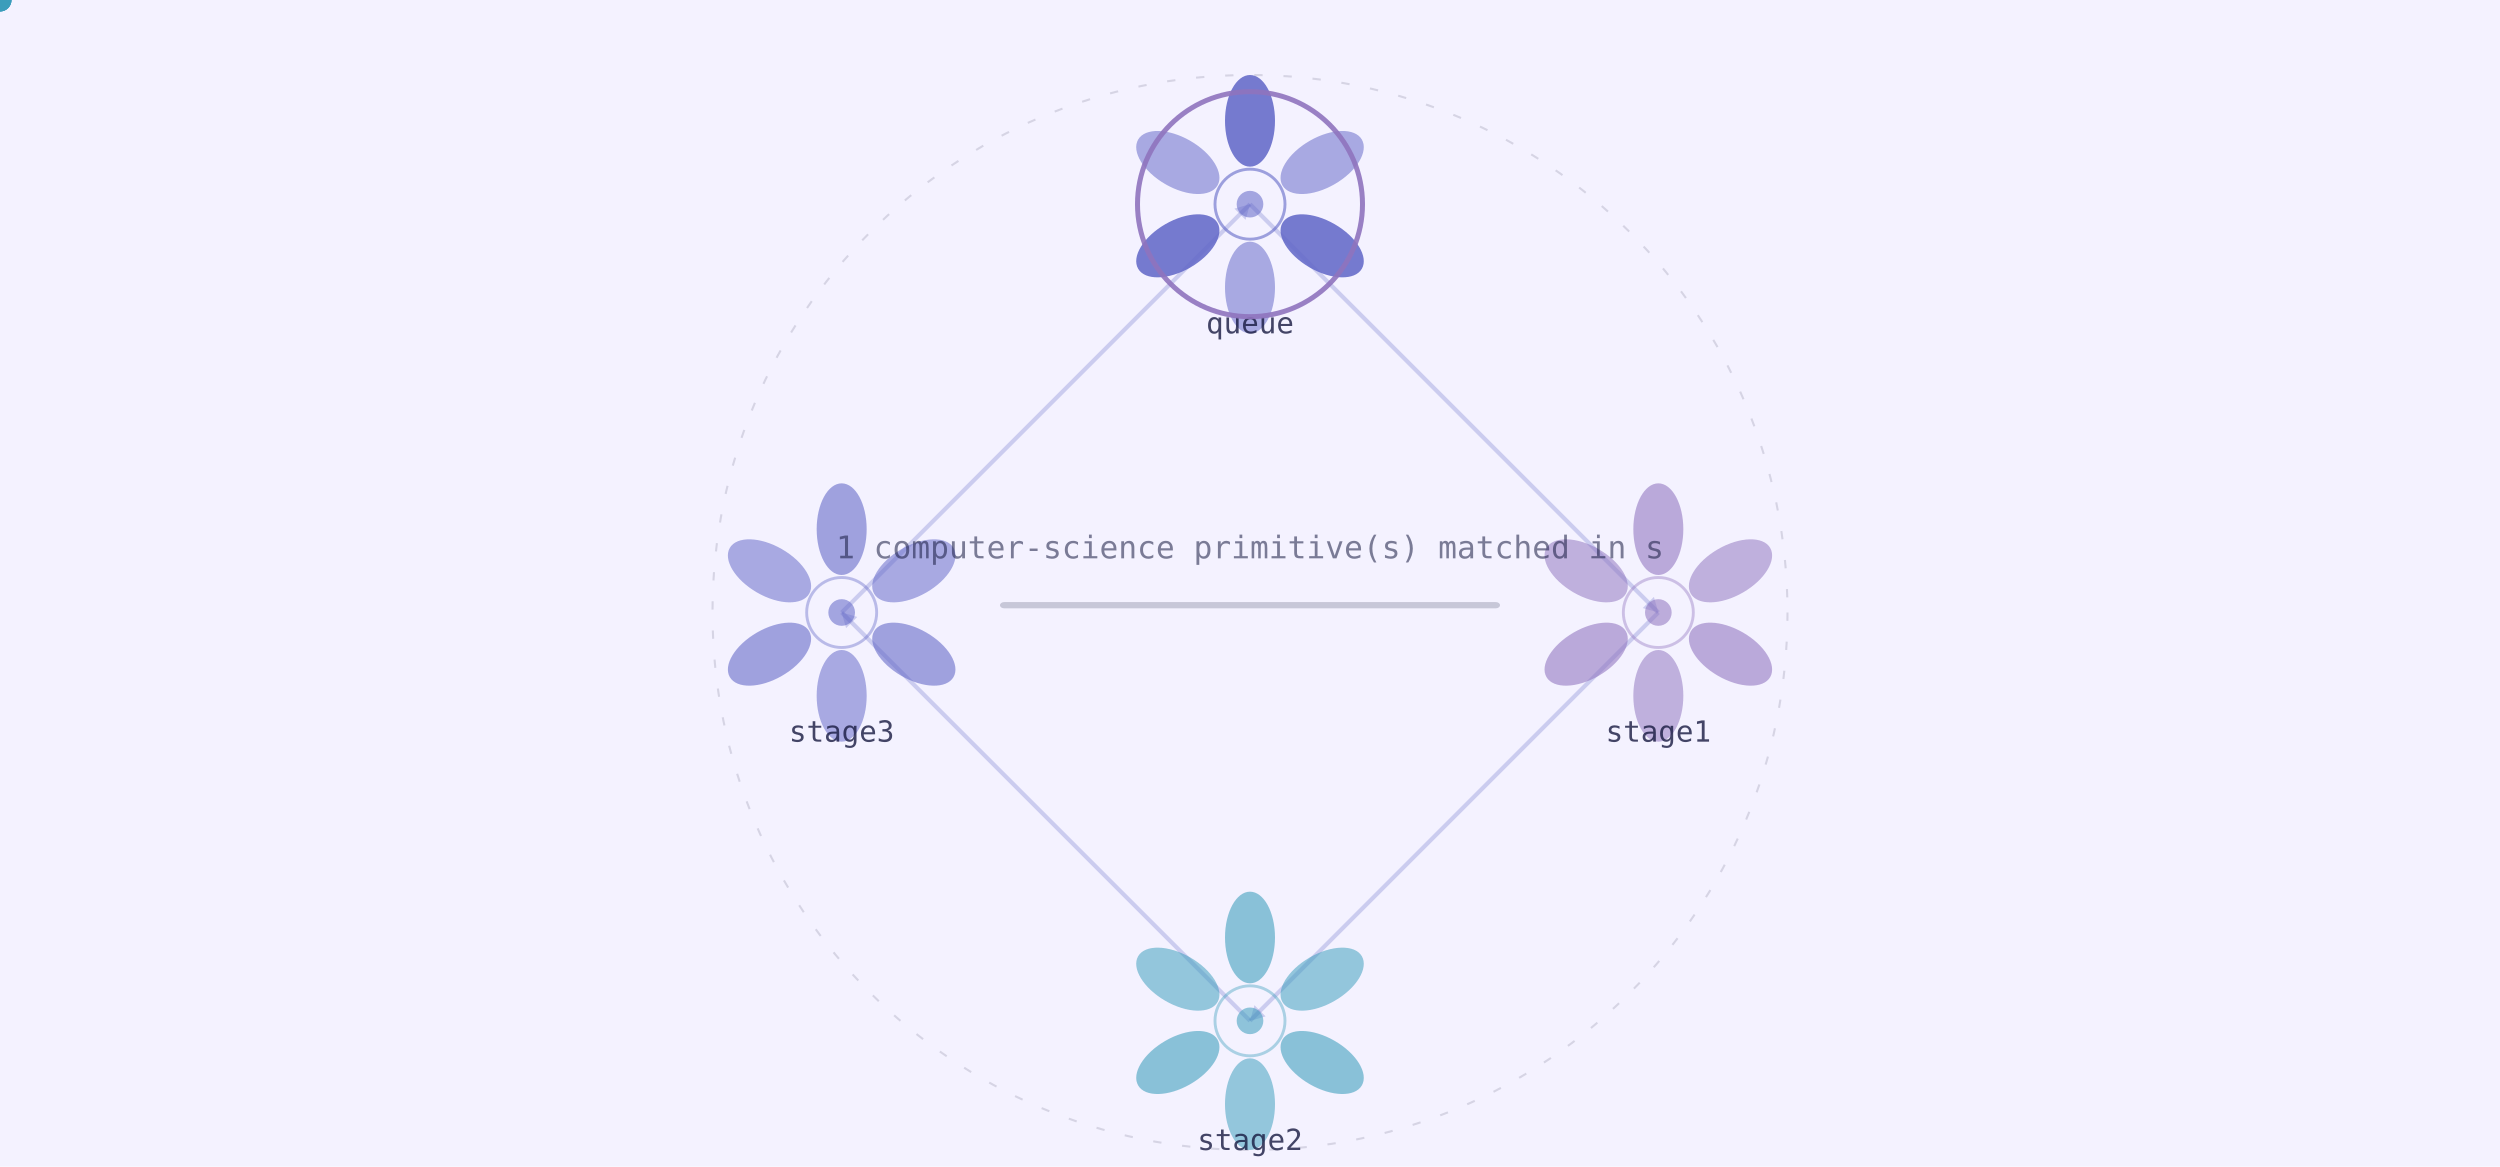
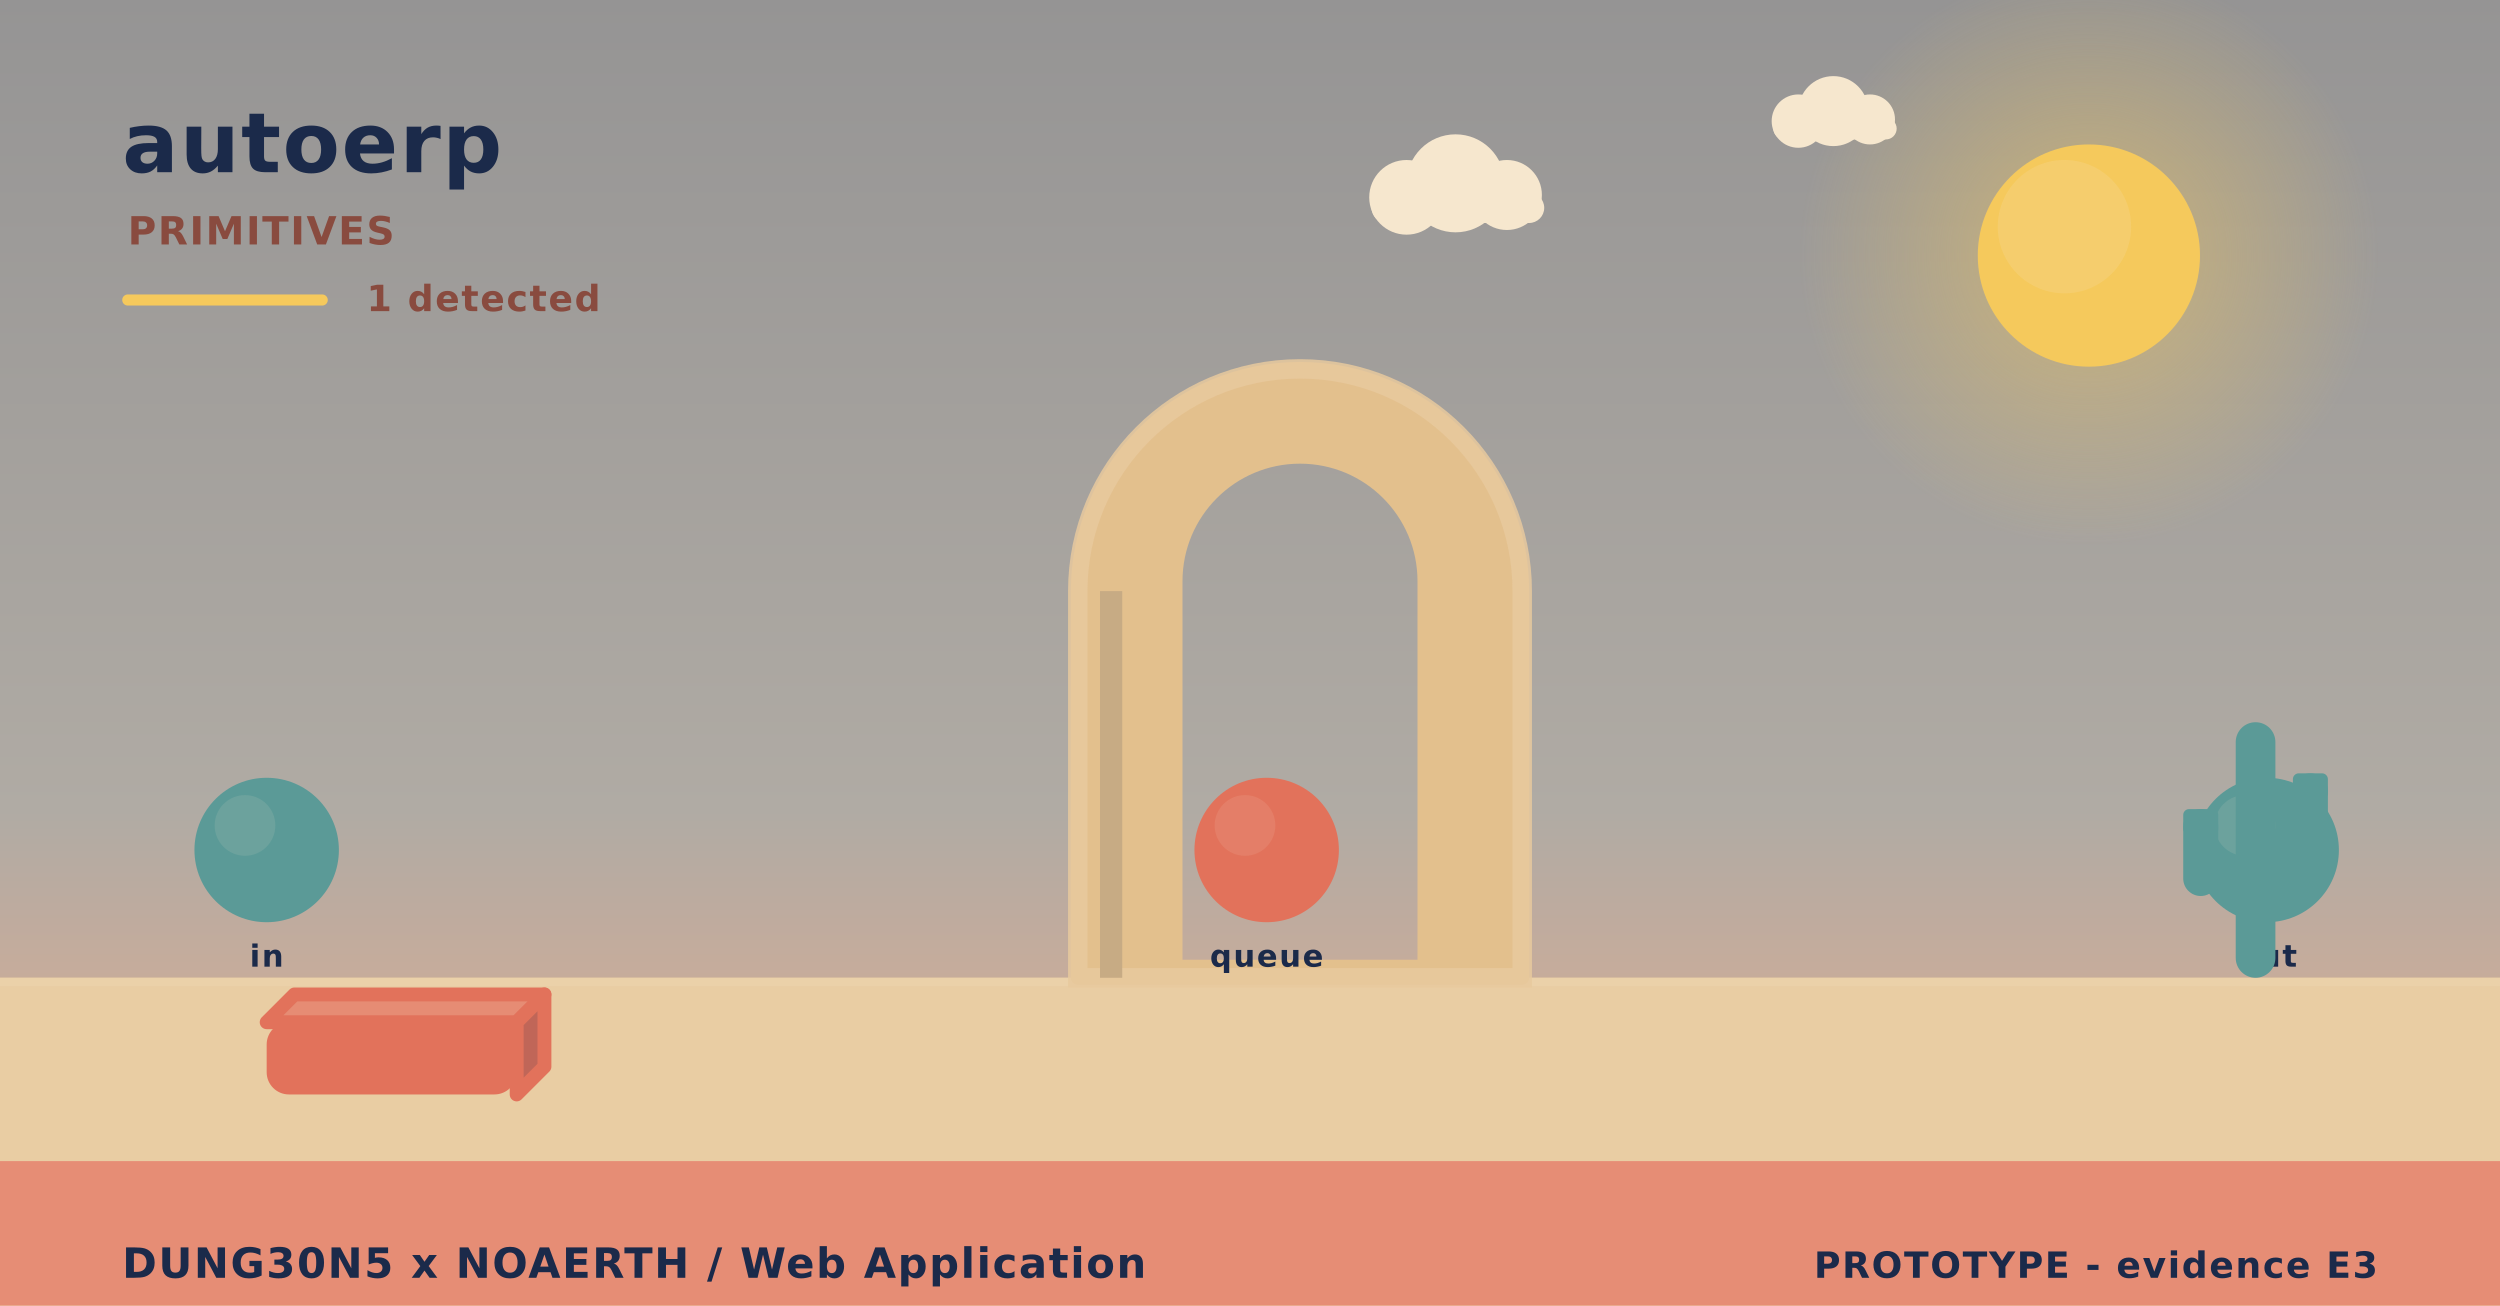
- <svg xmlns="http://www.w3.org/2000/svg" viewBox="0 0 1200 560" width="1200" height="560" role="img" aria-label="autoerp state machine">
-   <rect width="1200" height="560" fill="#f4f2ff" />
-   <defs>
-     <linearGradient id="gs" x1="0" y1="0" x2="1" y2="1">
-       <stop offset="0%" stop-color="#6166c7" />
-       <stop offset="100%" stop-color="#8f73be" />
-     </linearGradient>
-   </defs>
-   <circle cx="600.00" cy="294.00" r="258.00" fill="none" stroke="rgba(23,26,64,0.140)" stroke-width="1.00" opacity="1.00" stroke-dasharray="4 10" />
-   <line x1="600.00" y1="98.00" x2="796.00" y2="294.00" stroke="rgba(97,102,199,0.500)" stroke-width="2.00" opacity="0.55" />
-   <polygon points="796.00,294.00 793.88,286.50 788.50,291.88" fill="rgba(97,102,199,0.500)" opacity="0.55" />
-   <g opacity="0.9">
-     <circle cx="0.00" cy="0.00" r="5.50" fill="#3b9dbb" opacity="1.00" />
-     <animateTransform attributeName="transform" type="translate" values="600.00,98.00 796.00,294.00" dur="5.5s" begin="0.0s" repeatCount="indefinite" />
-     <animateTransform attributeName="transform" type="translate" values="796.00,294.00 600.00,98.00" dur="5.5s" begin="2.75s" repeatCount="indefinite" />
+ <svg xmlns="http://www.w3.org/2000/svg" width="900" height="470" viewBox="0 0 900 470" role="img" aria-label="autoerp - how it behaves">
+   <linearGradient id="skys" x1="0" y1="0" x2="0" y2="1">
+     <stop offset="0" stop-color="#959494" />
+     <stop offset="0.62" stop-color="#b0aba4" />
+     <stop offset="1" stop-color="#f3ad8a" />
+   </linearGradient>
+   <rect width="900" height="470" fill="url(#skys)" />
+   <radialGradient id="suns">
+     <stop offset="0.35" stop-color="#f5c95c" stop-opacity="0.34" />
+     <stop offset="1" stop-color="#f5c95c" stop-opacity="0" />
+   </radialGradient>
+   <circle cx="752" cy="92" r="104" fill="url(#suns)" />
+   <circle cx="752" cy="92" r="40" fill="#f5c95c" />
+   <circle cx="743.2" cy="81.6" r="24" fill="#f5d27e" opacity="0.5" />
+   <g>
+     <circle cx="524" cy="66" r="17.64" fill="#f6e7ce" />
+     <circle cx="506.36" cy="71.04" r="13.44" fill="#f6e7ce" />
+     <circle cx="542.48" cy="70.2" r="12.6" fill="#f6e7ce" />
+     <rect x="493.76" y="69.36" width="62.16" height="10.92" rx="5.46" fill="#f6e7ce" />
+     <animateTransform attributeName="transform" type="translate" values="0 0;24 0;0 0" dur="36s" begin="0s" repeatCount="indefinite" />
  </g>
-   <line x1="796.00" y1="294.00" x2="600.00" y2="490.00" stroke="rgba(97,102,199,0.500)" stroke-width="2.00" opacity="0.55" />
-   <polygon points="600.00,490.00 607.50,487.88 602.12,482.50" fill="rgba(97,102,199,0.500)" opacity="0.55" />
-   <g opacity="0.9">
-     <circle cx="0.00" cy="0.00" r="5.50" fill="#3b9dbb" opacity="1.00" />
-     <animateTransform attributeName="transform" type="translate" values="796.00,294.00 600.00,490.00" dur="5.5s" begin="1.375s" repeatCount="indefinite" />
-     <animateTransform attributeName="transform" type="translate" values="600.00,490.00 796.00,294.00" dur="5.5s" begin="4.125s" repeatCount="indefinite" />
+   <g>
+     <circle cx="660" cy="40" r="12.6" fill="#f6e7ce" />
+     <circle cx="647.4" cy="43.6" r="9.6" fill="#f6e7ce" />
+     <circle cx="673.2" cy="43" r="9" fill="#f6e7ce" />
+     <rect x="638.4" y="42.4" width="44.4" height="7.8" rx="3.9" fill="#f6e7ce" />
+     <animateTransform attributeName="transform" type="translate" values="0 0;-18 0;0 0" dur="46s" begin="3s" repeatCount="indefinite" />
  </g>
-   <line x1="600.00" y1="490.00" x2="404.00" y2="294.00" stroke="rgba(97,102,199,0.500)" stroke-width="2.00" opacity="0.55" />
-   <polygon points="404.00,294.00 406.12,301.50 411.50,296.12" fill="rgba(97,102,199,0.500)" opacity="0.55" />
-   <g opacity="0.9">
-     <circle cx="0.00" cy="0.00" r="5.50" fill="#3b9dbb" opacity="1.00" />
-     <animateTransform attributeName="transform" type="translate" values="600.00,490.00 404.00,294.00" dur="5.5s" begin="2.75s" repeatCount="indefinite" />
-     <animateTransform attributeName="transform" type="translate" values="404.00,294.00 600.00,490.00" dur="5.5s" begin="5.5s" repeatCount="indefinite" />
+   <rect x="0" y="352" width="900" height="118" fill="#e9cda3" />
+   <rect x="0" y="352" width="900" height="3" fill="#ebd1a9" />
+   <text x="44" y="62" font-family="Verdana,DejaVu Sans,sans-serif" font-size="30" font-weight="700" letter-spacing="0.6" fill="#1b2a4a" text-anchor="start">autoerp</text>
+   <text x="46" y="88" font-family="Verdana,DejaVu Sans,sans-serif" font-size="14" font-weight="700" letter-spacing="0.6" fill="#894b3f" text-anchor="start">PRIMITIVES</text>
+   <rect x="44" y="106" width="74" height="4" rx="2" fill="#f5c95c" />
+   <text x="132" y="112" font-family="Verdana,DejaVu Sans,sans-serif" font-size="13" font-weight="700" letter-spacing="0.6" fill="#894b3f" text-anchor="start">1 detected</text>
+   <path d="M388,352 L388,212.8 A80,80 0 0 1 548,212.8 L548,352 Z M423.2,348 L423.2,209.22 A44.8,44.8 0 0 1 512.8,209.22 L512.8,348 Z" fill="#e3c08d" fill-rule="evenodd" stroke="#e3c08d" stroke-width="5" stroke-linejoin="round" />
+   <path d="M388,352 L388,212.8 A80,80 0 0 1 548,212.8 L548,352 Z" fill="none" stroke="#e8c99d" stroke-width="7" stroke-linecap="round" opacity="0.85" />
+   <rect x="396" y="212.8" width="8" height="139.2" fill="#c7ab84" />
+   <circle cx="96" cy="306" r="26" fill="#5b9a97" />
+   <circle cx="88.2" cy="297.16" r="10.92" fill="#7aa9a2" opacity="0.55" />
+   <text x="96" y="348" font-family="Verdana,DejaVu Sans,sans-serif" font-size="11" font-weight="700" letter-spacing="0.6" fill="#1b2a4a" text-anchor="middle">in</text>
+   <g>
+     <circle cx="456" cy="306" r="26" fill="#e2725b" />
+     <circle cx="448.2" cy="297.16" r="10.92" fill="#e68972" opacity="0.55" />
+     <animate attributeName="opacity" values="0.8;1;0.8" dur="4.6s" begin="0s" repeatCount="indefinite" />
  </g>
-   <line x1="404.00" y1="294.00" x2="600.00" y2="98.00" stroke="rgba(97,102,199,0.500)" stroke-width="2.00" opacity="0.55" />
-   <polygon points="600.00,98.00 592.50,100.12 597.88,105.50" fill="rgba(97,102,199,0.500)" opacity="0.55" />
-   <g opacity="0.9">
-     <circle cx="0.00" cy="0.00" r="5.50" fill="#3b9dbb" opacity="1.00" />
-     <animateTransform attributeName="transform" type="translate" values="404.00,294.00 600.00,98.00" dur="5.5s" begin="4.125s" repeatCount="indefinite" />
-     <animateTransform attributeName="transform" type="translate" values="600.00,98.00 404.00,294.00" dur="5.5s" begin="6.875s" repeatCount="indefinite" />
-   </g>
-   <ellipse cx="600.00" cy="58.00" rx="12.00" ry="22.00" fill="rgba(97,102,199,0.900)" opacity="0.95" transform="rotate(0.0 600.00 58.00)" />
-   <ellipse cx="634.64" cy="78.00" rx="12.00" ry="22.00" fill="rgba(97,102,199,0.550)" opacity="0.95" transform="rotate(60.0 634.64 78.00)" />
-   <ellipse cx="634.64" cy="118.00" rx="12.00" ry="22.00" fill="rgba(97,102,199,0.900)" opacity="0.95" transform="rotate(120.0 634.64 118.00)" />
-   <ellipse cx="600.00" cy="138.00" rx="12.00" ry="22.00" fill="rgba(97,102,199,0.550)" opacity="0.95" transform="rotate(180.0 600.00 138.00)" />
-   <ellipse cx="565.36" cy="118.00" rx="12.00" ry="22.00" fill="rgba(97,102,199,0.900)" opacity="0.95" transform="rotate(240.0 565.36 118.00)" />
-   <ellipse cx="565.36" cy="78.00" rx="12.00" ry="22.00" fill="rgba(97,102,199,0.550)" opacity="0.95" transform="rotate(300.0 565.36 78.00)" />
-   <circle cx="600.00" cy="98.00" r="16.80" fill="none" stroke="rgba(97,102,199,0.900)" stroke-width="1.40" opacity="0.66" />
-   <circle cx="600.00" cy="98.00" r="6.40" fill="rgba(97,102,199,0.550)" opacity="1.00" />
-   <text x="600" y="160" font-family="ui-monospace,Menlo,monospace" font-size="14" fill="rgba(23,26,64,0.800)" text-anchor="middle">queue</text>
-   <g>
-     <circle cx="600.00" cy="98.00" r="54.00" fill="none" stroke="#8f73be" stroke-width="2.40" opacity="0.90" />
-     <animate attributeName="opacity" values="0.25;1.0;0.25" dur="11.0s" begin="0.0s" repeatCount="indefinite" />
-   </g>
-   <ellipse cx="796.00" cy="254.00" rx="12.00" ry="22.00" fill="rgba(143,115,190,0.600)" opacity="0.95" transform="rotate(0.0 796.00 254.00)" />
-   <ellipse cx="830.64" cy="274.00" rx="12.00" ry="22.00" fill="rgba(143,115,190,0.550)" opacity="0.95" transform="rotate(60.0 830.64 274.00)" />
-   <ellipse cx="830.64" cy="314.00" rx="12.00" ry="22.00" fill="rgba(143,115,190,0.600)" opacity="0.95" transform="rotate(120.0 830.64 314.00)" />
-   <ellipse cx="796.00" cy="334.00" rx="12.00" ry="22.00" fill="rgba(143,115,190,0.550)" opacity="0.95" transform="rotate(180.0 796.00 334.00)" />
-   <ellipse cx="761.36" cy="314.00" rx="12.00" ry="22.00" fill="rgba(143,115,190,0.600)" opacity="0.95" transform="rotate(240.0 761.36 314.00)" />
-   <ellipse cx="761.36" cy="274.00" rx="12.00" ry="22.00" fill="rgba(143,115,190,0.550)" opacity="0.95" transform="rotate(300.0 761.36 274.00)" />
-   <circle cx="796.00" cy="294.00" r="16.80" fill="none" stroke="rgba(143,115,190,0.600)" stroke-width="1.40" opacity="0.66" />
-   <circle cx="796.00" cy="294.00" r="6.40" fill="rgba(143,115,190,0.550)" opacity="1.00" />
-   <text x="796" y="356" font-family="ui-monospace,Menlo,monospace" font-size="14" fill="rgba(23,26,64,0.800)" text-anchor="middle">stage1</text>
-   <ellipse cx="600.00" cy="450.00" rx="12.00" ry="22.00" fill="rgba(59,157,187,0.600)" opacity="0.95" transform="rotate(0.0 600.00 450.00)" />
-   <ellipse cx="634.64" cy="470.00" rx="12.00" ry="22.00" fill="rgba(59,157,187,0.550)" opacity="0.95" transform="rotate(60.0 634.64 470.00)" />
-   <ellipse cx="634.64" cy="510.00" rx="12.00" ry="22.00" fill="rgba(59,157,187,0.600)" opacity="0.95" transform="rotate(120.0 634.64 510.00)" />
-   <ellipse cx="600.00" cy="530.00" rx="12.00" ry="22.00" fill="rgba(59,157,187,0.550)" opacity="0.95" transform="rotate(180.0 600.00 530.00)" />
-   <ellipse cx="565.36" cy="510.00" rx="12.00" ry="22.00" fill="rgba(59,157,187,0.600)" opacity="0.95" transform="rotate(240.0 565.36 510.00)" />
-   <ellipse cx="565.36" cy="470.00" rx="12.00" ry="22.00" fill="rgba(59,157,187,0.550)" opacity="0.95" transform="rotate(300.0 565.36 470.00)" />
-   <circle cx="600.00" cy="490.00" r="16.80" fill="none" stroke="rgba(59,157,187,0.600)" stroke-width="1.40" opacity="0.66" />
-   <circle cx="600.00" cy="490.00" r="6.40" fill="rgba(59,157,187,0.550)" opacity="1.00" />
-   <text x="600" y="552" font-family="ui-monospace,Menlo,monospace" font-size="14" fill="rgba(23,26,64,0.800)" text-anchor="middle">stage2</text>
-   <ellipse cx="404.00" cy="254.00" rx="12.00" ry="22.00" fill="rgba(97,102,199,0.600)" opacity="0.95" transform="rotate(0.0 404.00 254.00)" />
-   <ellipse cx="438.64" cy="274.00" rx="12.00" ry="22.00" fill="rgba(97,102,199,0.550)" opacity="0.95" transform="rotate(60.0 438.64 274.00)" />
-   <ellipse cx="438.64" cy="314.00" rx="12.00" ry="22.00" fill="rgba(97,102,199,0.600)" opacity="0.95" transform="rotate(120.0 438.64 314.00)" />
-   <ellipse cx="404.00" cy="334.00" rx="12.00" ry="22.00" fill="rgba(97,102,199,0.550)" opacity="0.95" transform="rotate(180.0 404.00 334.00)" />
-   <ellipse cx="369.36" cy="314.00" rx="12.00" ry="22.00" fill="rgba(97,102,199,0.600)" opacity="0.95" transform="rotate(240.0 369.36 314.00)" />
-   <ellipse cx="369.36" cy="274.00" rx="12.00" ry="22.00" fill="rgba(97,102,199,0.550)" opacity="0.95" transform="rotate(300.0 369.36 274.00)" />
-   <circle cx="404.00" cy="294.00" r="16.80" fill="none" stroke="rgba(97,102,199,0.600)" stroke-width="1.40" opacity="0.66" />
-   <circle cx="404.00" cy="294.00" r="6.40" fill="rgba(97,102,199,0.550)" opacity="1.00" />
-   <text x="404" y="356" font-family="ui-monospace,Menlo,monospace" font-size="14" fill="rgba(23,26,64,0.800)" text-anchor="middle">stage3</text>
-   <rect x="480.00" y="289.00" width="240.00" height="3.00" rx="2.00" fill="rgba(23,26,64,0.200)" opacity="1.00" />
-   <text x="600" y="268" font-family="ui-monospace,Menlo,monospace" font-size="15" fill="rgba(23,26,64,0.550)" text-anchor="middle">1 computer-science primitive(s) matched in s</text>
+   <text x="456" y="348" font-family="Verdana,DejaVu Sans,sans-serif" font-size="11" font-weight="700" letter-spacing="0.6" fill="#1b2a4a" text-anchor="middle">queue</text>
+   <circle cx="816" cy="306" r="26" fill="#5b9a97" />
+   <circle cx="808.2" cy="297.16" r="10.92" fill="#7aa9a2" opacity="0.55" />
+   <text x="816" y="348" font-family="Verdana,DejaVu Sans,sans-serif" font-size="11" font-weight="700" letter-spacing="0.6" fill="#1b2a4a" text-anchor="middle">out</text>
+   <path d="M96,368 L186,368 L196,358 L106,358 Z" fill="#e68c74" stroke="#e2725b" stroke-width="5" stroke-linejoin="round" />
+   <path d="M186,368 L196,358 L196,384 L186,394 Z" fill="#c06658" stroke="#e2725b" stroke-width="5" stroke-linejoin="round" />
+   <rect x="96" y="368" width="90" height="26" rx="8" fill="#e2725b" />
+   <rect x="804.86" y="260" width="14.28" height="92" rx="7.14" fill="#5b9a97" />
+   <rect x="785.96" y="291.28" width="12.6" height="31.28" rx="6.3" fill="#5b9a97" />
+   <rect x="785.96" y="291.28" width="12.6" height="9.2" rx="2.1" fill="#5b9a97" />
+   <rect x="825.44" y="278.4" width="12.6" height="31.28" rx="6.3" fill="#5b9a97" />
+   <rect x="825.44" y="278.4" width="12.6" height="9.2" rx="2.1" fill="#5b9a97" />
+   <rect x="0" y="418" width="900" height="52" rx="0" fill="#e68972" opacity="0.94" />
+   <text x="44" y="460" font-family="Verdana,DejaVu Sans,sans-serif" font-size="15" font-weight="700" letter-spacing="0.6" fill="#1b2a4a" text-anchor="start">DUNG30N5 x NOAERTH  /  Web Application</text>
+   <text x="856" y="460" font-family="Verdana,DejaVu Sans,sans-serif" font-size="13" font-weight="700" letter-spacing="0.6" fill="#1b2a4a" text-anchor="end">PROTOTYPE  -  evidence E3</text>
</svg>
